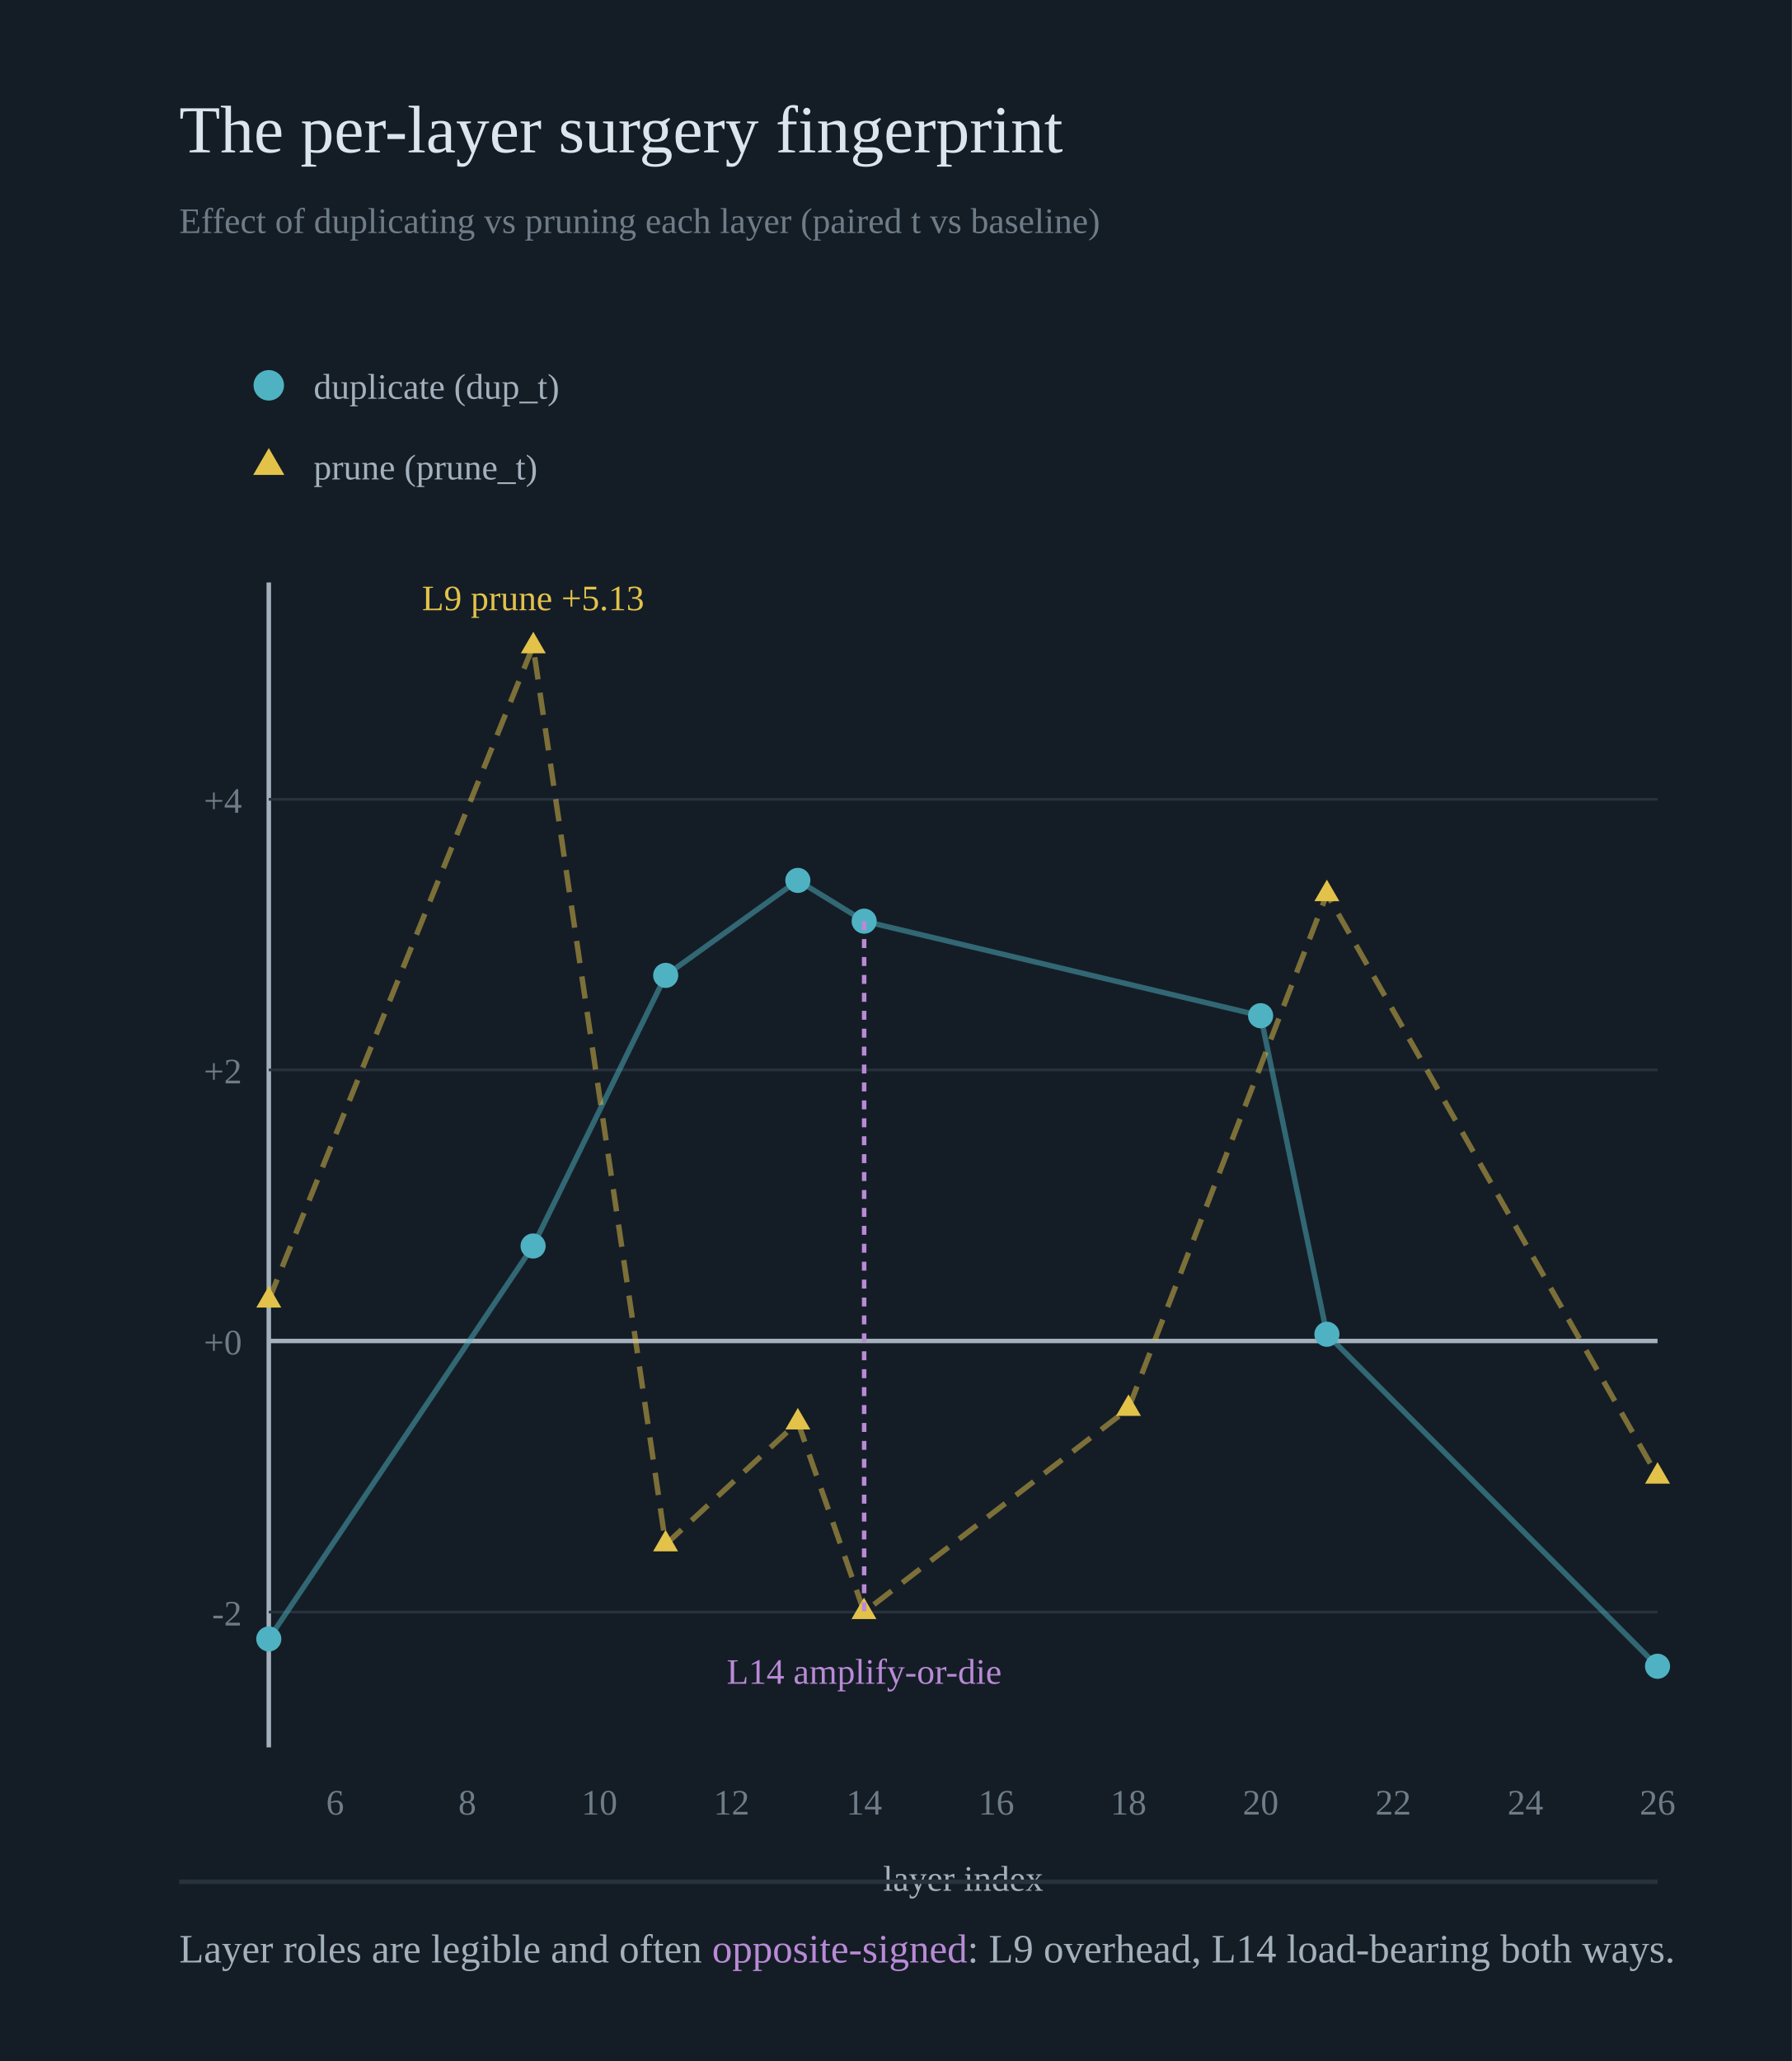
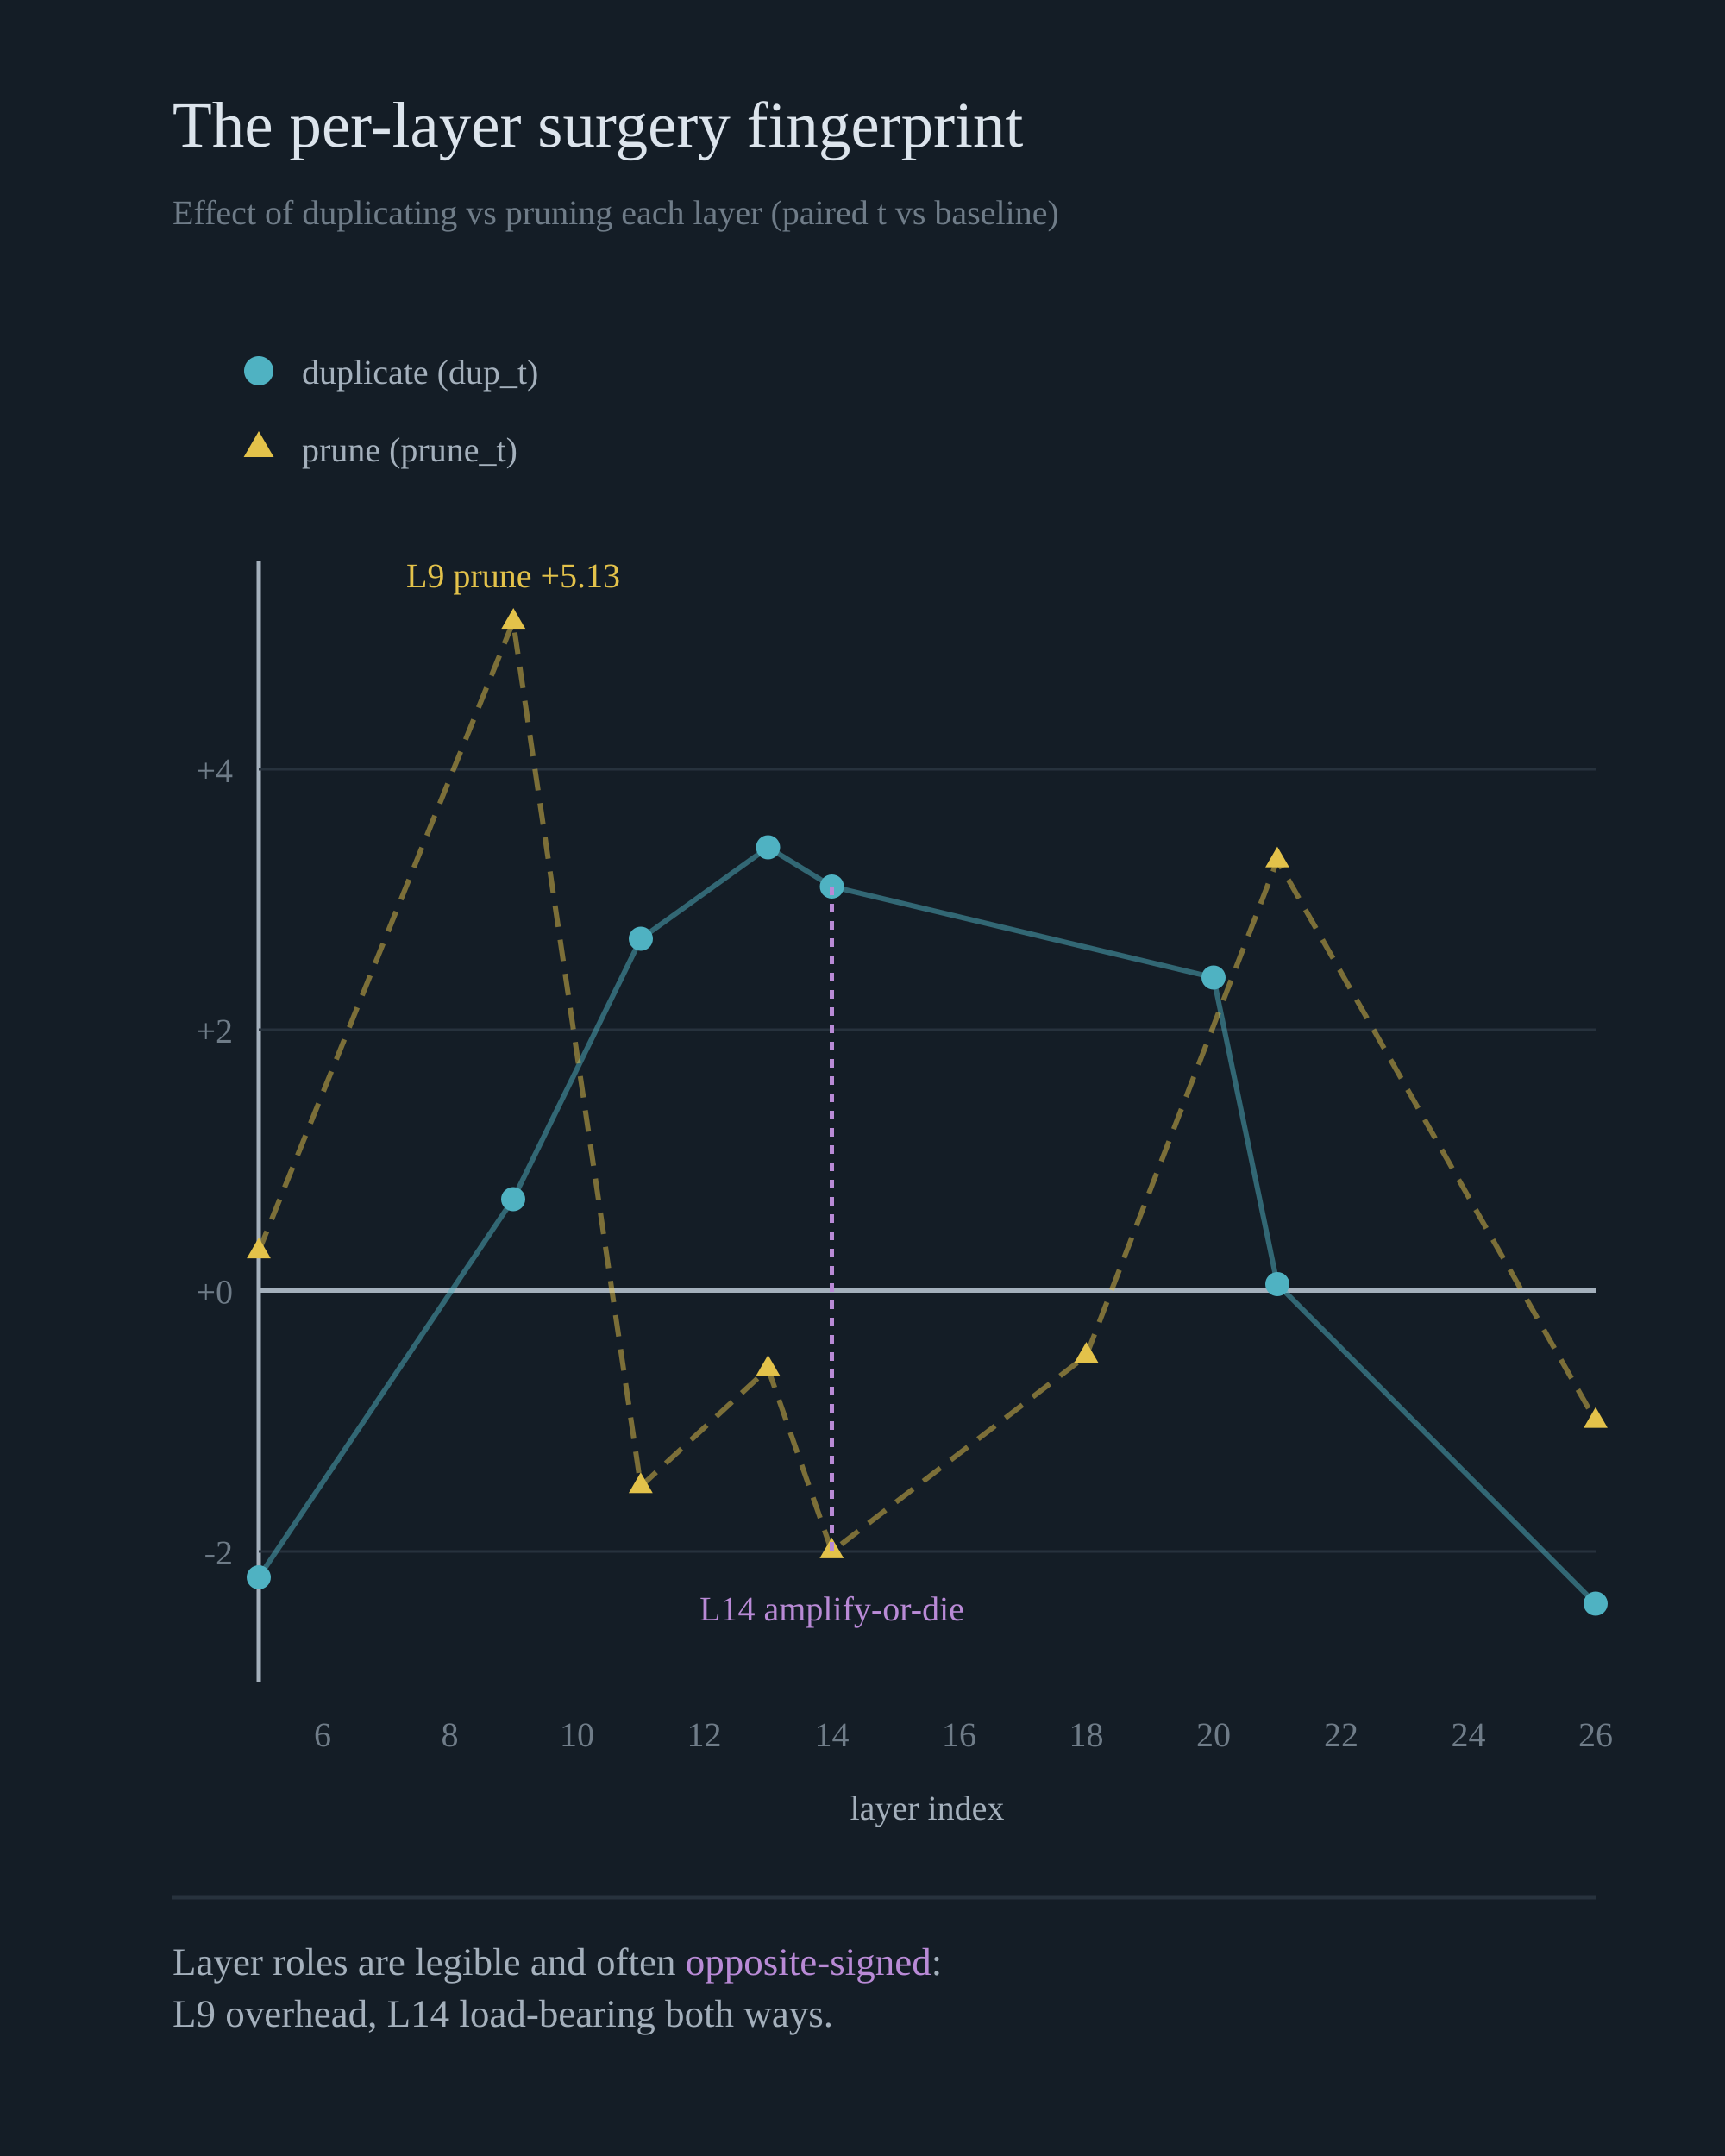
- <svg xmlns="http://www.w3.org/2000/svg" viewBox="0 0 400 460" font-family="var(--font-mono,'JetBrains Mono',ui-monospace,Menlo,monospace)">
+ <svg xmlns="http://www.w3.org/2000/svg" viewBox="0 0 400 500" font-family="var(--font-mono,'JetBrains Mono',ui-monospace,Menlo,monospace)">
  <style>
    .ttl  { font-family: var(--font-serif,'Newsreader',Georgia,serif); }
    text  { fill: var(--ink,#DCE4EC); }
    .mut  { fill: var(--muted,#6F7C88); }
    .ink2 { fill: var(--ink2,#A4B0BC); }
    .acc  { fill: var(--accent,#4FB2C2); }
    .cit  { fill: var(--cause,#E3C24A); }
    .vio  { fill: var(--neg,#B98AD6); }
    .sla  { fill: var(--fourth,#6E92C4); }
    .accs { stroke: var(--accent,#4FB2C2); fill:none; }
    .cits { stroke: var(--cause,#E3C24A); fill:none; }
    .vios { stroke: var(--neg,#B98AD6); fill:none; }
    .slas { stroke: var(--fourth,#6E92C4); fill:none; }
    .rule { stroke: var(--rule2,#27323D); }
    .axis { stroke: var(--ink2,#A4B0BC); }
  </style>
-   <rect x="0" y="0" width="400" height="460" fill="var(--bg2,#141D26)" />
+   <rect x="0" y="0" width="400" height="500" fill="var(--bg2,#141D26)" />
  <text class="ttl" x="40" y="34" font-size="15">The per-layer surgery fingerprint</text>
  <text class="mut" x="40" y="52" font-size="8">Effect of duplicating vs pruning each layer (paired t vs baseline)</text>
  <line x1="60" y1="299.3" x2="370" y2="299.3" class="axis" stroke-width="1" />
  <line x1="60" y1="130" x2="60" y2="390" class="axis" stroke-width="1" />
  <line x1="60" y1="359.8" x2="370" y2="359.8" class="rule" stroke-width="0.6" />
  <text x="54" y="362.8" text-anchor="end" class="mut" font-size="8">-2</text>
  <line x1="60" y1="299.3" x2="370" y2="299.3" class="rule" stroke-width="0" />
  <text x="54" y="302.3" text-anchor="end" class="mut" font-size="8">+0</text>
  <line x1="60" y1="238.8" x2="370" y2="238.8" class="rule" stroke-width="0.6" />
  <text x="54" y="241.8" text-anchor="end" class="mut" font-size="8">+2</text>
  <line x1="60" y1="178.4" x2="370" y2="178.4" class="rule" stroke-width="0.6" />
  <text x="54" y="181.4" text-anchor="end" class="mut" font-size="8">+4</text>
  <text x="74.8" y="405" text-anchor="middle" class="mut" font-size="8">6</text>
  <text x="104.3" y="405" text-anchor="middle" class="mut" font-size="8">8</text>
  <text x="133.8" y="405" text-anchor="middle" class="mut" font-size="8">10</text>
  <text x="163.3" y="405" text-anchor="middle" class="mut" font-size="8">12</text>
  <text x="192.9" y="405" text-anchor="middle" class="mut" font-size="8">14</text>
  <text x="222.4" y="405" text-anchor="middle" class="mut" font-size="8">16</text>
  <text x="251.9" y="405" text-anchor="middle" class="mut" font-size="8">18</text>
  <text x="281.4" y="405" text-anchor="middle" class="mut" font-size="8">20</text>
  <text x="311.0" y="405" text-anchor="middle" class="mut" font-size="8">22</text>
  <text x="340.5" y="405" text-anchor="middle" class="mut" font-size="8">24</text>
  <text x="370.0" y="405" text-anchor="middle" class="mut" font-size="8">26</text>
  <text x="215" y="422" text-anchor="middle" class="ink2" font-size="8">layer index</text>
  <polyline points="60.0,365.8 119.0,278.1 148.6,217.7 178.1,196.5 192.9,205.6 281.4,226.7 296.2,297.8 370.0,371.9" class="accs" stroke-width="1.2" opacity="0.5" />
  <polyline points="60.0,290.2 119.0,144.2 148.6,344.7 178.1,317.4 192.9,359.8 251.9,314.4 296.2,199.5 370.0,329.5" class="cits" stroke-width="1.2" opacity="0.5" stroke-dasharray="5 3" />
  <circle cx="60.0" cy="365.8" r="2.8" class="acc" />
  <circle cx="119.0" cy="278.1" r="2.8" class="acc" />
  <circle cx="148.6" cy="217.7" r="2.8" class="acc" />
  <circle cx="178.1" cy="196.5" r="2.8" class="acc" />
  <circle cx="192.9" cy="205.6" r="2.8" class="acc" />
  <circle cx="281.4" cy="226.7" r="2.8" class="acc" />
  <circle cx="296.2" cy="297.8" r="2.8" class="acc" />
  <circle cx="370.0" cy="371.9" r="2.8" class="acc" />
  <polygon points="60.0,287.033 57.216,291.833 62.784,291.833" class="cit" />
  <polygon points="119.048,141.009 116.264,145.809 121.832,145.809" class="cit" />
  <polygon points="148.571,341.451 145.787,346.251 151.355,346.251" class="cit" />
  <polygon points="178.095,314.242 175.311,319.042 180.879,319.042" class="cit" />
  <polygon points="192.857,356.567 190.073,361.367 195.641,361.367" class="cit" />
  <polygon points="251.905,311.219 249.121,316.019 254.689,316.019" class="cit" />
  <polygon points="296.19,196.335 293.406,201.135 298.974,201.135" class="cit" />
  <polygon points="370.0,326.335 367.216,331.135 372.784,331.135" class="cit" />
  <text x="119.0" y="136.2" text-anchor="middle" class="cit" font-size="8">L9 prune +5.13</text>
  <text x="192.9" y="375.8" text-anchor="middle" class="vio" font-size="8">L14 amplify-or-die</text>
  <line x1="192.9" y1="205.6" x2="192.9" y2="359.8" class="vios" stroke-width="1" stroke-dasharray="2 2" />
  <circle cx="60" cy="86" r="3.4" class="acc" />
  <text x="70" y="89" class="ink2" font-size="8">duplicate (dup_t)</text>
  <polygon points="60,100 56.52,106.0 63.48,106.0" class="cit" />
  <text x="70" y="107" class="ink2" font-size="8">prune (prune_t)</text>
-   <line x1="40" y1="420" x2="370" y2="420" class="rule" stroke-width="1" />
-   <text x="40" y="438" class="ink2" font-size="9">Layer roles are legible and often <tspan class="vio">opposite-signed</tspan>: L9 overhead, L14 load-bearing both ways.</text>
+   <line x1="40" y1="440" x2="370" y2="440" class="rule" stroke-width="1" />
+   <text x="40" y="458" class="ink2" font-size="9">Layer roles are legible and often <tspan class="vio">opposite-signed</tspan>:</text>
+   <text x="40" y="470" class="ink2" font-size="9">L9 overhead, L14 load-bearing both ways.</text>
</svg>
